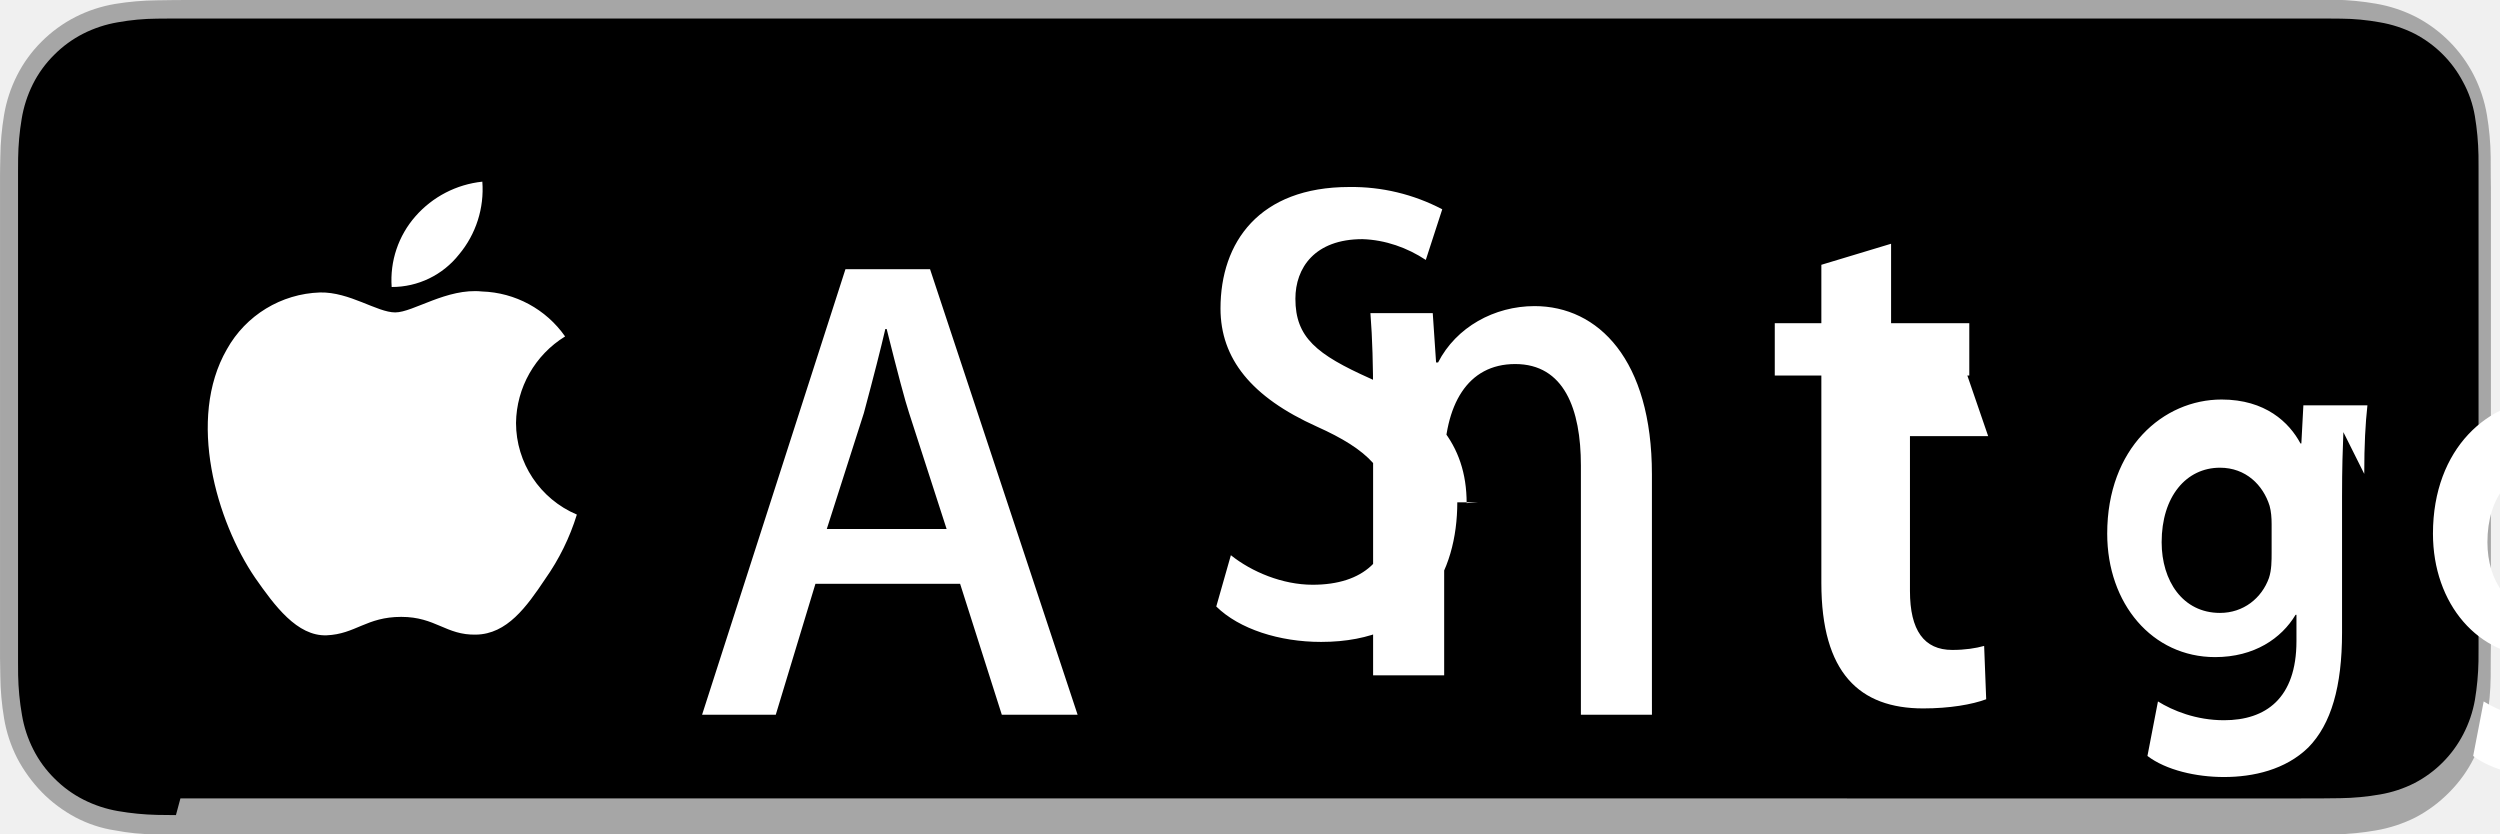
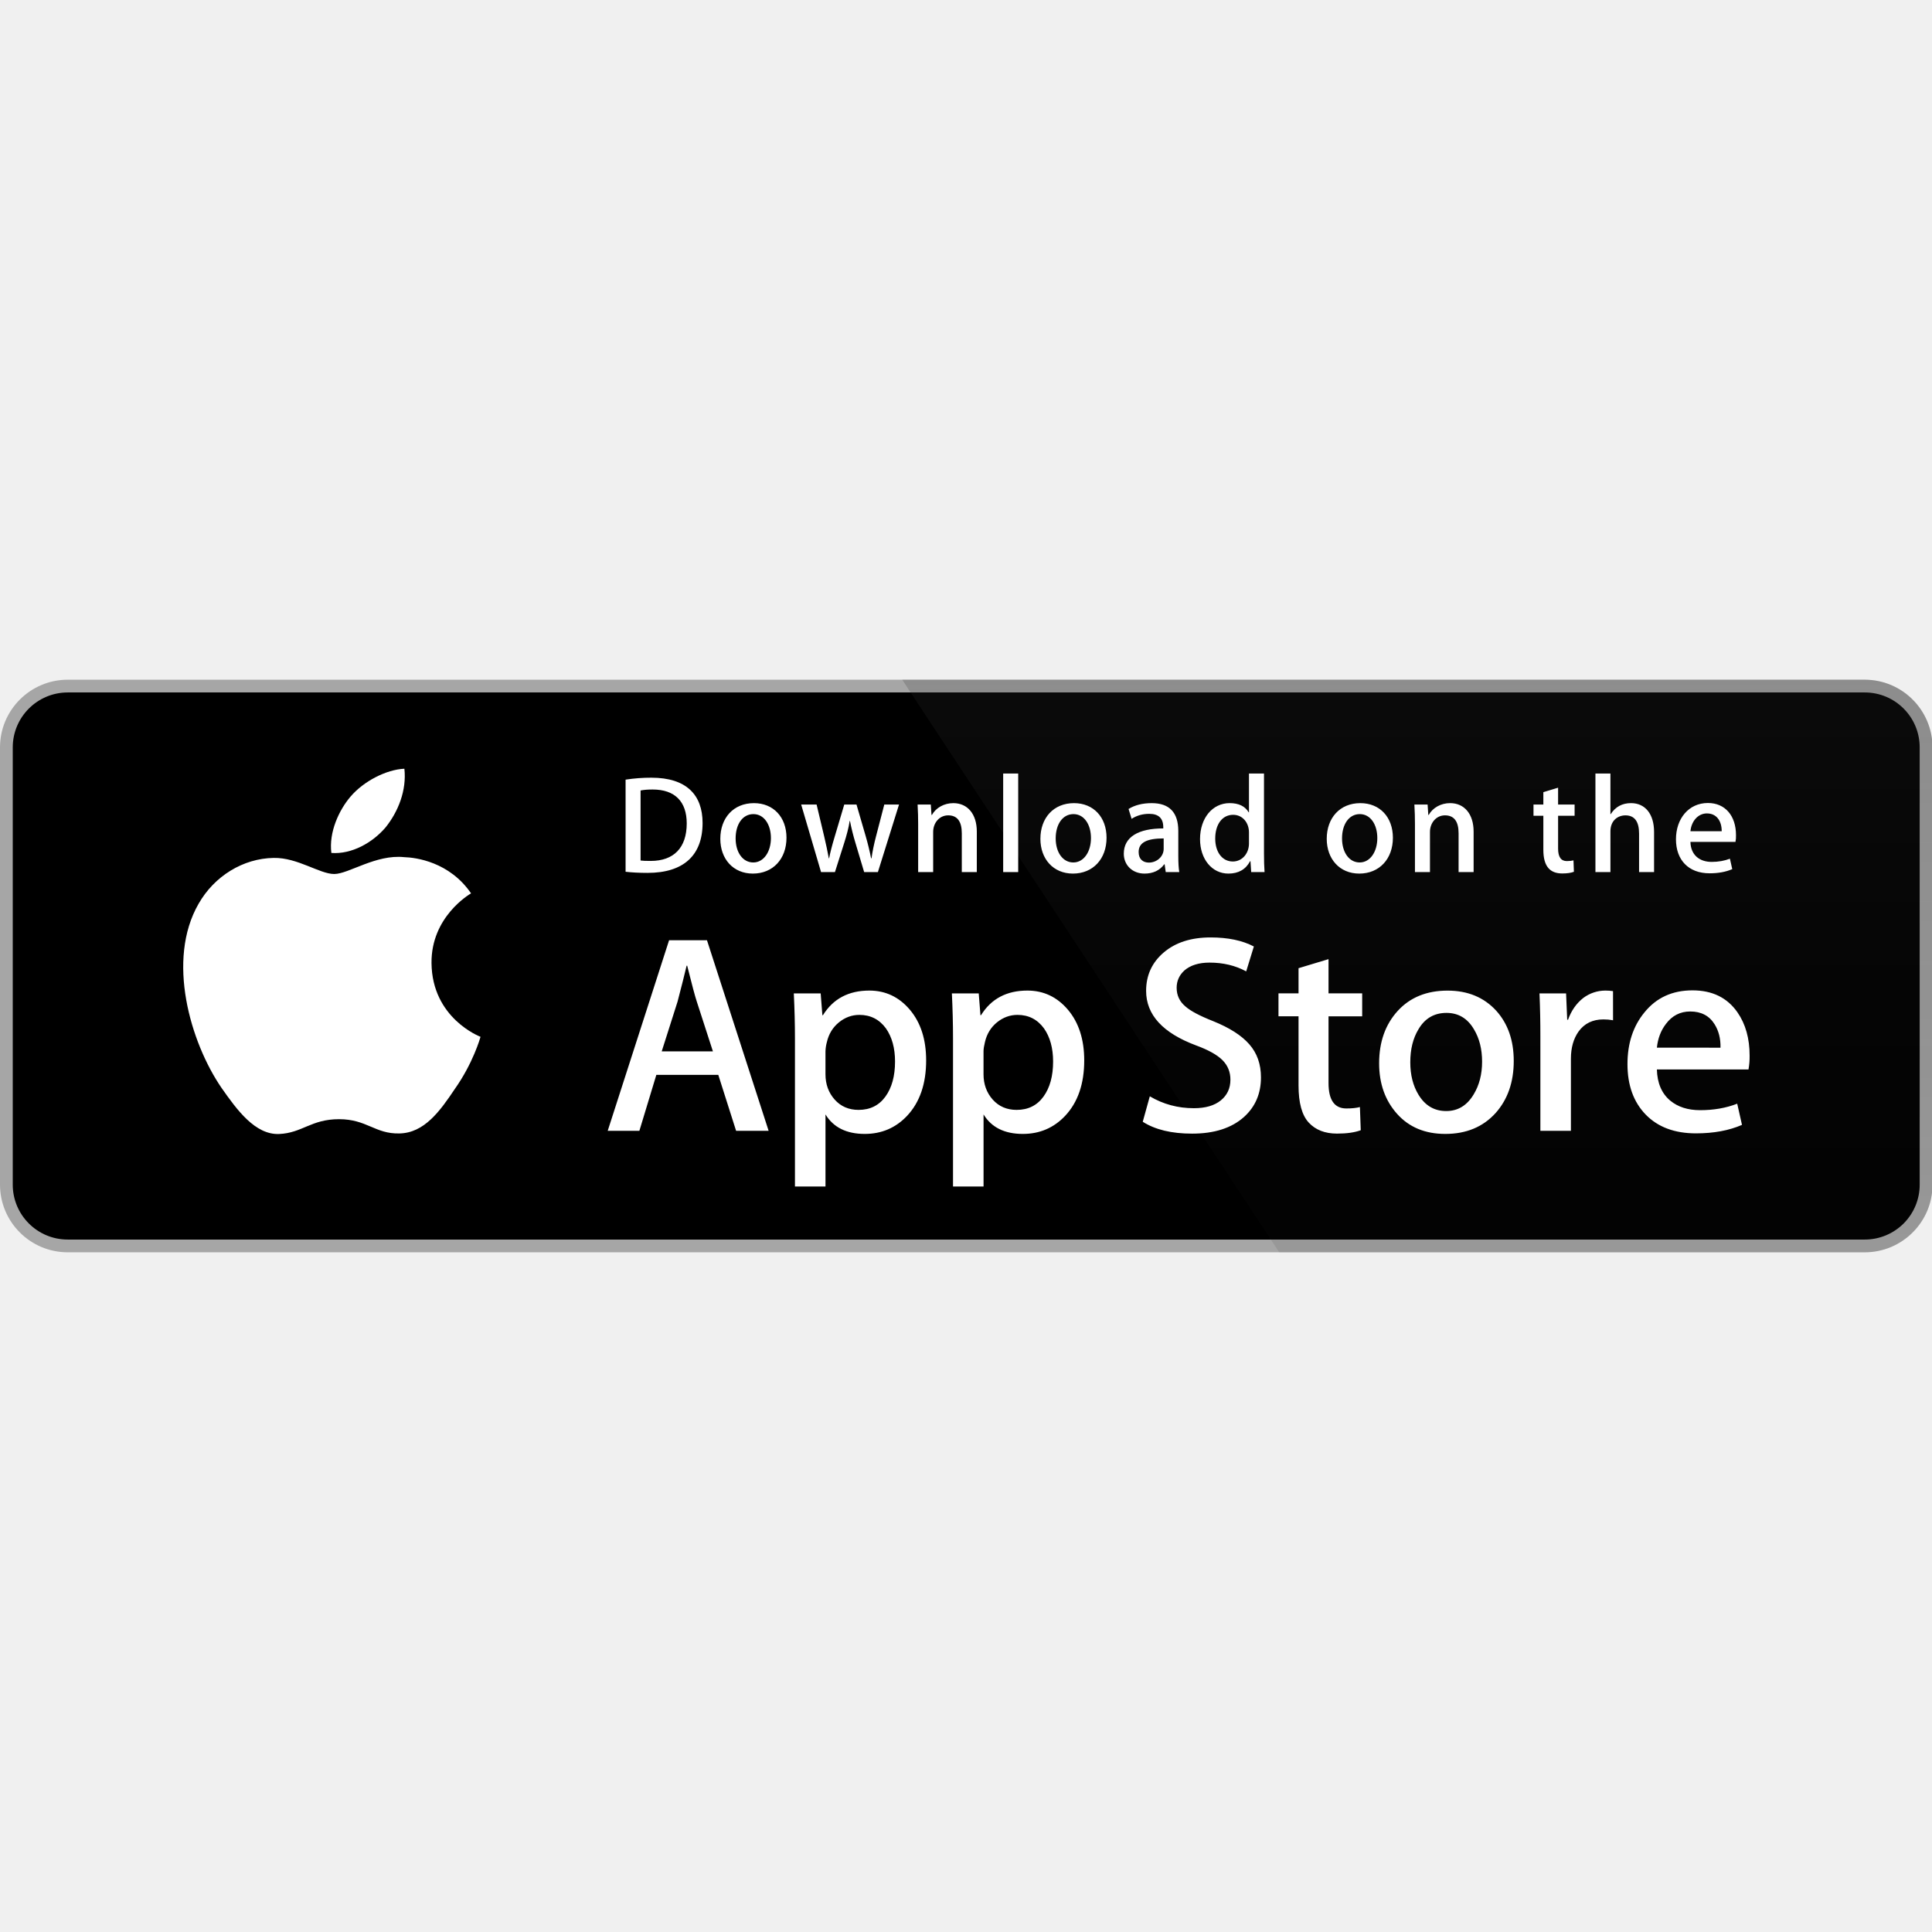
- <svg xmlns="http://www.w3.org/2000/svg" width="120" height="40" viewBox="0 0 120 40">
-   <path d="M110.135 0H9.535c-.367 0-.73 0-1.095.002-.306.002-.61.008-.919.013A13.215 13.215 0 0 0 5.517.19a6.665 6.665 0 0 0-1.9.627 6.438 6.438 0 0 0-1.62 1.18A6.258 6.258 0 0 0 .82 3.617 6.601 6.601 0 0 0 .195 5.52a12.993 12.993 0 0 0-.179 2.002c-.01.307-.01.615-.015.921v23.117c.005.31.006.61.015.921.008.671.068 1.34.18 2.002.11.663.32 1.3.625 1.903.319.61.726 1.163 1.182 1.635.476.487 1.027.895 1.618 1.211.595.313 1.24.528 1.9.627.645.123 1.298.187 1.953.191.306.007.61.011.919.011.366.002.728.002 1.095.002h100.6c.36 0 .724 0 1.084-.002.304 0 .617-.004.922-.01a13.082 13.082 0 0 0 1.955-.192 6.753 6.753 0 0 0 1.903-.627 6.502 6.502 0 0 0 1.622-1.211 6.278 6.278 0 0 0 1.173-1.635c.302-.6.516-1.237.626-1.903.11-.662.173-1.33.18-2.002.003-.31.003-.611.003-.921.008-.364.008-.725.008-1.094V9.536c0-.366 0-.73-.008-1.092 0-.306 0-.614-.003-.921a13.082 13.082 0 0 0-.18-2.002 6.665 6.665 0 0 0-.626-1.903 6.478 6.478 0 0 0-2.796-2.814 6.77 6.77 0 0 0-1.902-.627 13.157 13.157 0 0 0-1.956-.19c-.305-.007-.618-.011-.922-.013-.36-.002-.725-.002-1.084-.002z" fill="#A6A6A6" />
-   <path d="M8.445 39.125c-.305 0-.602-.004-.904-.01a12.687 12.687 0 0 1-1.87-.182 5.884 5.884 0 0 1-1.656-.546 5.406 5.406 0 0 1-1.397-1.016 5.32 5.32 0 0 1-1.02-1.397 5.722 5.722 0 0 1-.544-1.657 12.414 12.414 0 0 1-.184-1.91c-.004-.21-.004-.42-.004-.632V8.225c0-.212 0-.422.004-.632.01-.633.066-1.263.17-1.886a5.857 5.857 0 0 1 .54-1.671 5.362 5.362 0 0 1 1.015-1.398 5.438 5.438 0 0 1 1.402-1.023 5.828 5.828 0 0 1 1.653-.544c.627-.113 1.26-.172 1.895-.176.29-.007.579-.007.869-.007h103.08c.29 0 .58 0 .87.007.626.004 1.25.063 1.863.175a5.898 5.898 0 0 1 1.678.55c.994.52 1.8 1.321 2.32 2.312.28.511.471 1.063.568 1.636.105.624.162 1.255.174 1.887.003.206.003.412.003.618v23.045c0 .207 0 .416-.003.625-.012.62-.069 1.24-.171 1.853a5.7 5.7 0 0 1-.56 1.649 5.48 5.48 0 0 1-2.33 2.338 5.802 5.802 0 0 1-1.66.55c-.634.112-1.273.171-1.915.18-.293.006-.596.01-.897.01l-1.084.002-101.69-.001z" />
-   <path d="M24.769 20.3a4.949 4.949 0 0 1 2.356-4.151 5.066 5.066 0 0 0-3.99-2.158c-1.68-.176-3.308 1.005-4.164 1.005-.872 0-2.19-.988-3.608-.958a5.315 5.315 0 0 0-4.473 2.728c-1.934 3.348-.491 8.269 1.361 10.976.927 1.325 2.01 2.805 3.428 2.753 1.387-.058 1.905-.885 3.58-.885 1.658 0 2.144.885 3.59.852 1.489-.025 2.426-1.332 3.32-2.67a10.962 10.962 0 0 0 1.52-3.092 4.782 4.782 0 0 1-2.92-4.4zm-2.732-8.09a4.872 4.872 0 0 0 1.115-3.49 4.957 4.957 0 0 0-3.208 1.66A4.636 4.636 0 0 0 18.8 13.776a4.1 4.1 0 0 0 3.237-1.567zm29.688 22.097h-3.638l-2.002-6.285h-6.944l-1.904 6.285h-3.537l6.881-21.384h4.062l7.082 21.384zm-6.288-8.916l-1.8-5.565c-.19-.572-.548-1.917-1.077-4.035h-.064c-.213.922-.556 2.267-1.03 4.035l-1.78 5.565h5.75zm24.513-1.279c0 3.333-1.635 6.7-6.539 6.7-1.992 0-3.925-.613-5.03-1.7l.701-2.462c.999.8 2.478 1.418 3.925 1.418 2.45 0 3.769-1.258 3.769-3.443 0-1.956-1.112-3.048-3.562-4.146-3.153-1.418-4.63-3.268-4.63-5.673 0-3.178 1.857-5.83 6.18-5.83a9.343 9.343 0 0 1 4.464 1.07l-.79 2.431c-.88-.583-1.937-.964-3.042-.998-2.293 0-3.217 1.385-3.217 2.86 0 1.857 1.014 2.675 3.59 3.828 3.023 1.323 4.63 3.12 4.63 5.983l.55-.038zm9.343 10.195h-3.41V22.342c0-2.705-.806-4.868-3.153-4.868-2.294 0-3.41 1.954-3.41 4.868v10.074h-3.411V18.953c0-1.324-.032-2.705-.129-3.923h2.992l.16 2.368h.096c.87-1.7 2.705-2.705 4.63-2.705 3.056 0 5.634 2.57 5.634 8.075v10.547zm16.139-13.372h-3.754v7.432c0 1.89.677 2.83 2.03 2.83.612 0 1.128-.08 1.531-.193l.098 2.56c-.677.253-1.757.44-3.023.44-3.055 0-4.889-1.7-4.889-6.022V18.025h-2.236v-2.512h2.236v-2.803l3.347-1.01v3.813h3.754v2.512h-.094zm17.05-.193c-.032.806-.064 1.719-.064 3.09v6.535c0 2.576-.517 4.39-1.62 5.512-1.095 1.07-2.643 1.418-4.048 1.418-1.332 0-2.771-.327-3.673-1.01l.505-2.618c.71.44 1.823.902 3.171.902 2.002 0 3.477-1.049 3.477-3.8v-1.26h-.043c-.677 1.133-1.984 2.03-3.863 2.03-3.014 0-5.178-2.56-5.178-5.926 0-4.113 2.69-6.438 5.49-6.438 2.107 0 3.25 1.102 3.786 2.108h.043l.097-1.828h3.074c-.097.882-.152 1.89-.152 3.285h-.002zm-3.444 4.42c0-.312-.023-.612-.097-.882-.312-.998-1.141-1.83-2.382-1.83-1.62 0-2.8 1.384-2.8 3.576 0 1.857 1.014 3.394 2.8 3.394 1.128 0 2.002-.708 2.35-1.675.13-.387.129-.838.129-1.227V22.46zm19.08-4.42c-.032.806-.064 1.719-.064 3.09v6.535c0 2.576-.517 4.39-1.62 5.512-1.095 1.07-2.644 1.418-4.048 1.418-1.332 0-2.772-.327-3.674-1.01l.505-2.618c.71.44 1.824.902 3.172.902 2.001 0 3.477-1.049 3.477-3.8v-1.26h-.044c-.677 1.133-1.983 2.03-3.863 2.03-3.014 0-5.177-2.56-5.177-5.926 0-4.113 2.69-6.438 5.49-6.438 2.107 0 3.25 1.102 3.785 2.108h.044l.096-1.828h3.073c-.096.882-.149 1.89-.152 3.285zm-3.443 4.42c0-.312-.023-.612-.097-.882-.312-.998-1.141-1.83-2.382-1.83-1.62 0-2.8 1.384-2.8 3.576 0 1.857 1.014 3.394 2.8 3.394 1.128 0 2.002-.708 2.35-1.675.129-.387.129-.838.129-1.227V22.46z" fill="#FFF" />
+ <svg xmlns="http://www.w3.org/2000/svg" width="800px" height="800px" viewBox="0 -189.93 539.856 539.856">
+   <g transform="scale(4.00216 4.0011)">
+     <path fill="#FFF" d="M134.032 35.268a3.83 3.83 0 0 1-3.834 3.83H4.729a3.835 3.835 0 0 1-3.839-3.83V4.725A3.84 3.84 0 0 1 4.729.89h125.468a3.834 3.834 0 0 1 3.834 3.835l.001 30.543z" />
+     <path fill="#A6A6A6" d="M130.198 39.989H4.729A4.73 4.73 0 0 1 0 35.268V4.726A4.733 4.733 0 0 1 4.729 0h125.468a4.735 4.735 0 0 1 4.729 4.726v30.542c.002 2.604-2.123 4.721-4.728 4.721z" />
+     <path d="M134.032 35.268a3.83 3.83 0 0 1-3.834 3.83H4.729a3.835 3.835 0 0 1-3.839-3.83V4.725A3.84 3.84 0 0 1 4.729.89h125.468a3.834 3.834 0 0 1 3.834 3.835l.001 30.543z" />
+     <path fill="#FFF" d="M30.128 19.784c-.029-3.223 2.639-4.791 2.761-4.864-1.511-2.203-3.853-2.504-4.676-2.528-1.967-.207-3.875 1.177-4.877 1.177-1.022 0-2.565-1.157-4.228-1.123-2.14.033-4.142 1.272-5.24 3.196-2.266 3.923-.576 9.688 1.595 12.859 1.086 1.554 2.355 3.287 4.016 3.226 1.625-.066 2.232-1.035 4.193-1.035 1.943 0 2.513 1.035 4.207.996 1.744-.027 2.842-1.56 3.89-3.127 1.255-1.779 1.759-3.533 1.779-3.623-.04-.014-3.386-1.292-3.42-5.154zM26.928 10.306c.874-1.093 1.472-2.58 1.306-4.089-1.265.056-2.847.875-3.758 1.944-.806.942-1.526 2.486-1.34 3.938 1.421.106 2.88-.717 3.792-1.793z" />
+     <linearGradient id="a" gradientUnits="userSpaceOnUse" x1="-23.235" y1="97.431" x2="-23.235" y2="61.386" gradientTransform="matrix(4.0022 0 0 4.0011 191.95 -349.736)">
+       <stop offset="0" stop-color="#1a1a1a" stop-opacity=".1" />
+       <stop offset=".123" stop-color="#212121" stop-opacity=".151" />
+       <stop offset=".308" stop-color="#353535" stop-opacity=".227" />
+       <stop offset=".532" stop-color="#575757" stop-opacity=".318" />
+       <stop offset=".783" stop-color="#858585" stop-opacity=".421" />
+       <stop offset="1" stop-color="#b3b3b3" stop-opacity=".51" />
+     </linearGradient>
+     <path fill="url(#a)" d="M130.198 0H62.993l26.323 39.989h40.882a4.733 4.733 0 0 0 4.729-4.724V4.726A4.734 4.734 0 0 0 130.198 0z" />
+     <g fill="#FFF">
+       <path d="M53.665 31.504h-2.271l-1.244-3.909h-4.324l-1.185 3.909H42.43l4.285-13.308h2.646l4.304 13.308zm-3.89-5.549L48.65 22.48c-.119-.355-.343-1.191-.671-2.507h-.04c-.132.566-.343 1.402-.632 2.507l-1.106 3.475h3.574zM64.663 26.588c0 1.632-.443 2.922-1.33 3.869-.794.843-1.781 1.264-2.958 1.264-1.271 0-2.185-.453-2.74-1.361v5.035h-2.132V25.062c0-1.025-.027-2.076-.079-3.154h1.875l.119 1.521h.04c.711-1.146 1.79-1.719 3.238-1.719 1.132 0 2.077.447 2.833 1.342.755.897 1.134 2.075 1.134 3.536zm-2.172.078c0-.934-.21-1.704-.632-2.311-.461-.631-1.08-.947-1.856-.947-.526 0-1.004.176-1.431.523-.428.35-.708.807-.839 1.373a2.784 2.784 0 0 0-.099.649v1.601c0 .697.214 1.286.642 1.768.428.48.984.721 1.668.721.803 0 1.428-.311 1.875-.928.448-.619.672-1.435.672-2.449zM75.7 26.588c0 1.632-.443 2.922-1.33 3.869-.795.843-1.781 1.264-2.959 1.264-1.271 0-2.185-.453-2.74-1.361v5.035h-2.132V25.062c0-1.025-.027-2.076-.079-3.154h1.875l.119 1.521h.04c.71-1.146 1.789-1.719 3.238-1.719 1.131 0 2.076.447 2.834 1.342.754.897 1.134 2.075 1.134 3.536zm-2.173.078c0-.934-.211-1.704-.633-2.311-.461-.631-1.078-.947-1.854-.947-.526 0-1.004.176-1.433.523-.428.35-.707.807-.838 1.373-.065.264-.1.479-.1.649v1.601c0 .697.215 1.286.641 1.768.428.479.984.721 1.67.721.804 0 1.429-.311 1.875-.928.448-.619.672-1.435.672-2.449zM88.04 27.771c0 1.133-.396 2.054-1.183 2.765-.866.776-2.075 1.165-3.625 1.165-1.432 0-2.58-.276-3.446-.829l.493-1.777c.935.554 1.962.83 3.08.83.804 0 1.429-.182 1.875-.543.447-.362.673-.846.673-1.45 0-.541-.187-.994-.554-1.363-.369-.368-.979-.711-1.836-1.026-2.33-.869-3.496-2.14-3.496-3.812 0-1.092.412-1.986 1.234-2.685.822-.698 1.912-1.047 3.268-1.047 1.211 0 2.22.211 3.021.632l-.535 1.738c-.754-.408-1.605-.612-2.557-.612-.752 0-1.342.185-1.764.553-.355.329-.535.73-.535 1.206 0 .525.205.961.613 1.303.354.315 1 .658 1.934 1.026 1.146.462 1.988 1 2.527 1.618.543.618.813 1.389.813 2.308zM95.107 23.508h-2.35v4.659c0 1.185.414 1.776 1.244 1.776.381 0 .697-.032.947-.099l.059 1.619c-.42.157-.973.236-1.658.236-.842 0-1.5-.257-1.975-.771-.473-.514-.711-1.375-.711-2.587v-4.837h-1.4v-1.6h1.4v-1.757l2.094-.632v2.389h2.35v1.604zM105.689 26.627c0 1.475-.422 2.686-1.264 3.633-.881.975-2.053 1.461-3.514 1.461-1.41 0-2.531-.467-3.367-1.4-.836-.935-1.254-2.113-1.254-3.534 0-1.487.432-2.705 1.293-3.652.863-.948 2.025-1.422 3.486-1.422 1.408 0 2.539.468 3.395 1.402.818.906 1.225 2.076 1.225 3.512zm-2.21.049c0-.879-.19-1.633-.571-2.264-.447-.762-1.087-1.143-1.916-1.143-.854 0-1.509.381-1.955 1.143-.382.631-.572 1.398-.572 2.304 0 .88.19 1.636.572 2.265.461.762 1.104 1.143 1.937 1.143.815 0 1.454-.389 1.916-1.162.392-.646.589-1.405.589-2.286zM112.622 23.783a3.71 3.71 0 0 0-.672-.059c-.75 0-1.33.282-1.738.85-.354.5-.532 1.132-.532 1.895v5.035h-2.132V24.93a67.43 67.43 0 0 0-.062-3.021h1.857l.078 1.836h.059c.226-.631.58-1.14 1.066-1.521a2.578 2.578 0 0 1 1.541-.514c.197 0 .375.014.533.039l.002 2.034zM122.157 26.252a5 5 0 0 1-.078.967h-6.396c.024.948.334 1.674.928 2.174.539.446 1.236.67 2.092.67.947 0 1.811-.15 2.588-.453l.334 1.479c-.908.396-1.98.593-3.217.593-1.488 0-2.656-.438-3.506-1.312-.848-.875-1.273-2.051-1.273-3.524 0-1.446.395-2.651 1.186-3.612.828-1.026 1.947-1.539 3.355-1.539 1.383 0 2.43.513 3.141 1.539.563.813.846 1.821.846 3.018zm-2.033-.553c.015-.633-.125-1.178-.414-1.639-.369-.594-.937-.89-1.698-.89-.697 0-1.265.289-1.697.869-.355.461-.566 1.015-.631 1.658l4.44.002z" />
+     </g>
+     <g fill="#FFF">
+       <path d="M45.211 13.491c-.593 0-1.106-.029-1.533-.078V6.979a11.606 11.606 0 0 1 1.805-.136c2.445 0 3.571 1.203 3.571 3.164 0 2.262-1.33 3.484-3.843 3.484zm.358-5.823c-.33 0-.611.02-.844.068v4.891c.126.02.368.029.708.029 1.602 0 2.514-.912 2.514-2.62 0-1.523-.825-2.368-2.378-2.368zM52.563 13.54c-1.378 0-2.271-1.029-2.271-2.426 0-1.456.912-2.494 2.349-2.494 1.358 0 2.271.98 2.271 2.417 0 1.474-.941 2.503-2.349 2.503zm.04-4.154c-.757 0-1.242.708-1.242 1.698 0 .971.495 1.679 1.232 1.679s1.232-.757 1.232-1.699c0-.96-.485-1.678-1.222-1.678zM62.77 8.717l-1.475 4.716h-.961l-.611-2.048a15.53 15.53 0 0 1-.379-1.523h-.02c-.077.514-.223 1.029-.378 1.523l-.65 2.048h-.971l-1.388-4.716h1.077l.534 2.242c.126.534.232 1.038.32 1.514h.02c.077-.397.203-.893.388-1.504l.67-2.251h.854l.641 2.203c.155.534.281 1.058.379 1.553h.028c.068-.485.175-1 .32-1.553l.573-2.203 1.029-.001zM68.2 13.433h-1.048v-2.708c0-.834-.32-1.252-.951-1.252-.621 0-1.048.534-1.048 1.155v2.805h-1.048v-3.368c0-.417-.01-.864-.039-1.349h.922l.049.728h.029c.282-.504.854-.824 1.495-.824.99 0 1.64.757 1.64 1.989l-.001 2.824zM71.09 13.433h-1.049v-6.88h1.049v6.88zM74.911 13.54c-1.377 0-2.271-1.029-2.271-2.426 0-1.456.912-2.494 2.348-2.494 1.359 0 2.271.98 2.271 2.417.001 1.474-.941 2.503-2.348 2.503zm.039-4.154c-.757 0-1.242.708-1.242 1.698 0 .971.496 1.679 1.231 1.679.738 0 1.232-.757 1.232-1.699.001-.96-.483-1.678-1.221-1.678zM81.391 13.433l-.076-.543h-.028c-.32.437-.787.65-1.379.65-.845 0-1.445-.592-1.445-1.388 0-1.164 1.009-1.766 2.756-1.766v-.087c0-.621-.329-.932-.979-.932-.465 0-.873.117-1.232.35l-.213-.689c.436-.272.98-.408 1.619-.408 1.232 0 1.854.65 1.854 1.951v1.737c0 .476.021.845.068 1.126l-.945-.001zm-.144-2.349c-1.164 0-1.748.282-1.748.951 0 .495.301.737.719.737.533 0 1.029-.407 1.029-.96v-.728zM87.357 13.433l-.049-.757h-.029c-.301.572-.807.864-1.514.864-1.137 0-1.979-1-1.979-2.407 0-1.475.873-2.514 2.065-2.514.631 0 1.078.213 1.33.641h.021V6.553h1.049v5.609c0 .456.011.883.039 1.271h-.933zm-.155-2.775c0-.66-.437-1.223-1.104-1.223-.777 0-1.252.689-1.252 1.659 0 .951.493 1.602 1.231 1.602.659 0 1.125-.573 1.125-1.252v-.786zM94.902 13.54c-1.377 0-2.27-1.029-2.27-2.426 0-1.456.912-2.494 2.348-2.494 1.359 0 2.271.98 2.271 2.417.001 1.474-.94 2.503-2.349 2.503zm.039-4.154c-.756 0-1.241.708-1.241 1.698 0 .971.495 1.679 1.231 1.679.738 0 1.232-.757 1.232-1.699.002-.96-.483-1.678-1.222-1.678zM102.887 13.433h-1.049v-2.708c0-.834-.32-1.252-.951-1.252-.621 0-1.047.534-1.047 1.155v2.805h-1.049v-3.368c0-.417-.01-.864-.039-1.349h.922l.049.728h.029c.281-.504.854-.825 1.494-.825.99 0 1.641.757 1.641 1.989v2.825zM109.938 9.503h-1.153v2.29c0 .583.202.874.61.874.185 0 .34-.02.465-.049l.029.796c-.203.078-.475.117-.813.117-.826 0-1.32-.456-1.32-1.65V9.503h-.688v-.786h.688v-.864l1.029-.311v1.174h1.153v.787zM115.486 13.433h-1.047v-2.688c0-.844-.319-1.271-.951-1.271-.543 0-1.049.369-1.049 1.116v2.843h-1.047v-6.88h1.047v2.833h.021c.33-.514.808-.767 1.418-.767.998 0 1.608.776 1.608 2.009v2.805zM121.17 11.327h-3.145c.02.893.611 1.397 1.486 1.397.465 0 .893-.078 1.271-.223l.163.728c-.446.194-.971.291-1.582.291-1.475 0-2.348-.932-2.348-2.377 0-1.446.894-2.533 2.23-2.533 1.205 0 1.961.893 1.961 2.242a2.02 2.02 0 0 1-.036.475zm-.961-.747c0-.728-.367-1.242-1.037-1.242-.602 0-1.078.524-1.146 1.242h2.183z" />
+     </g>
+   </g>
</svg>
